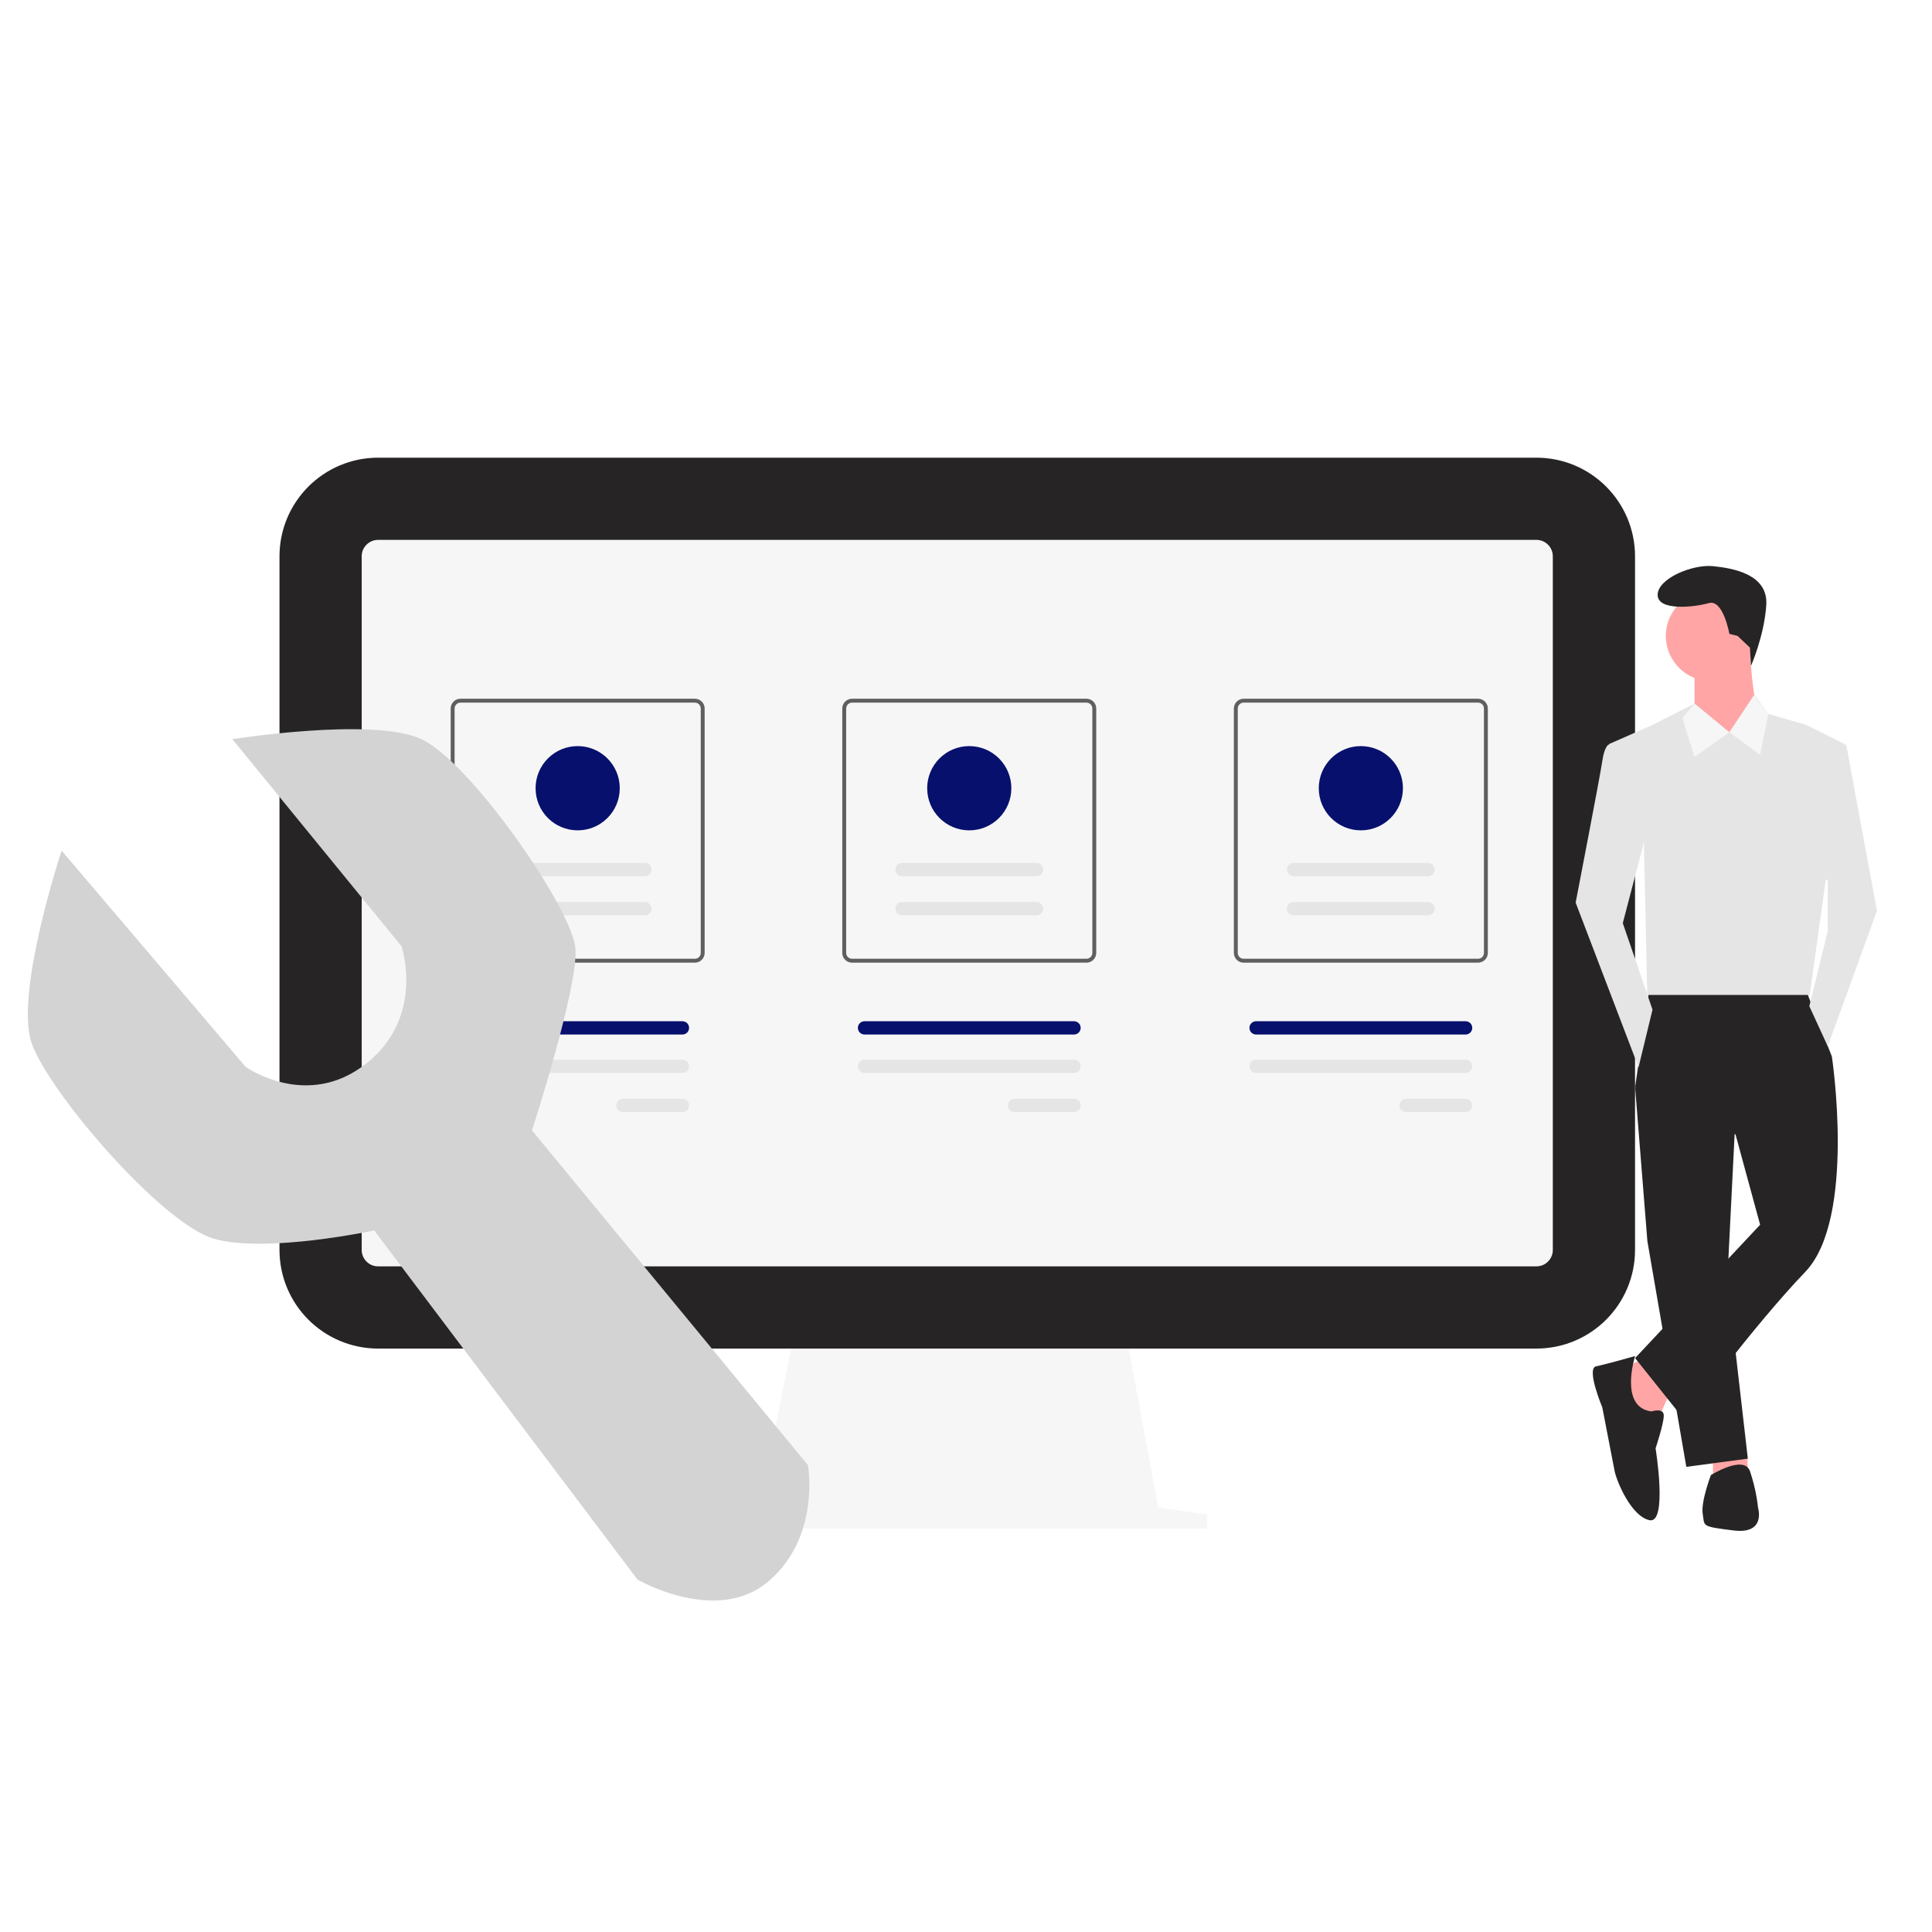
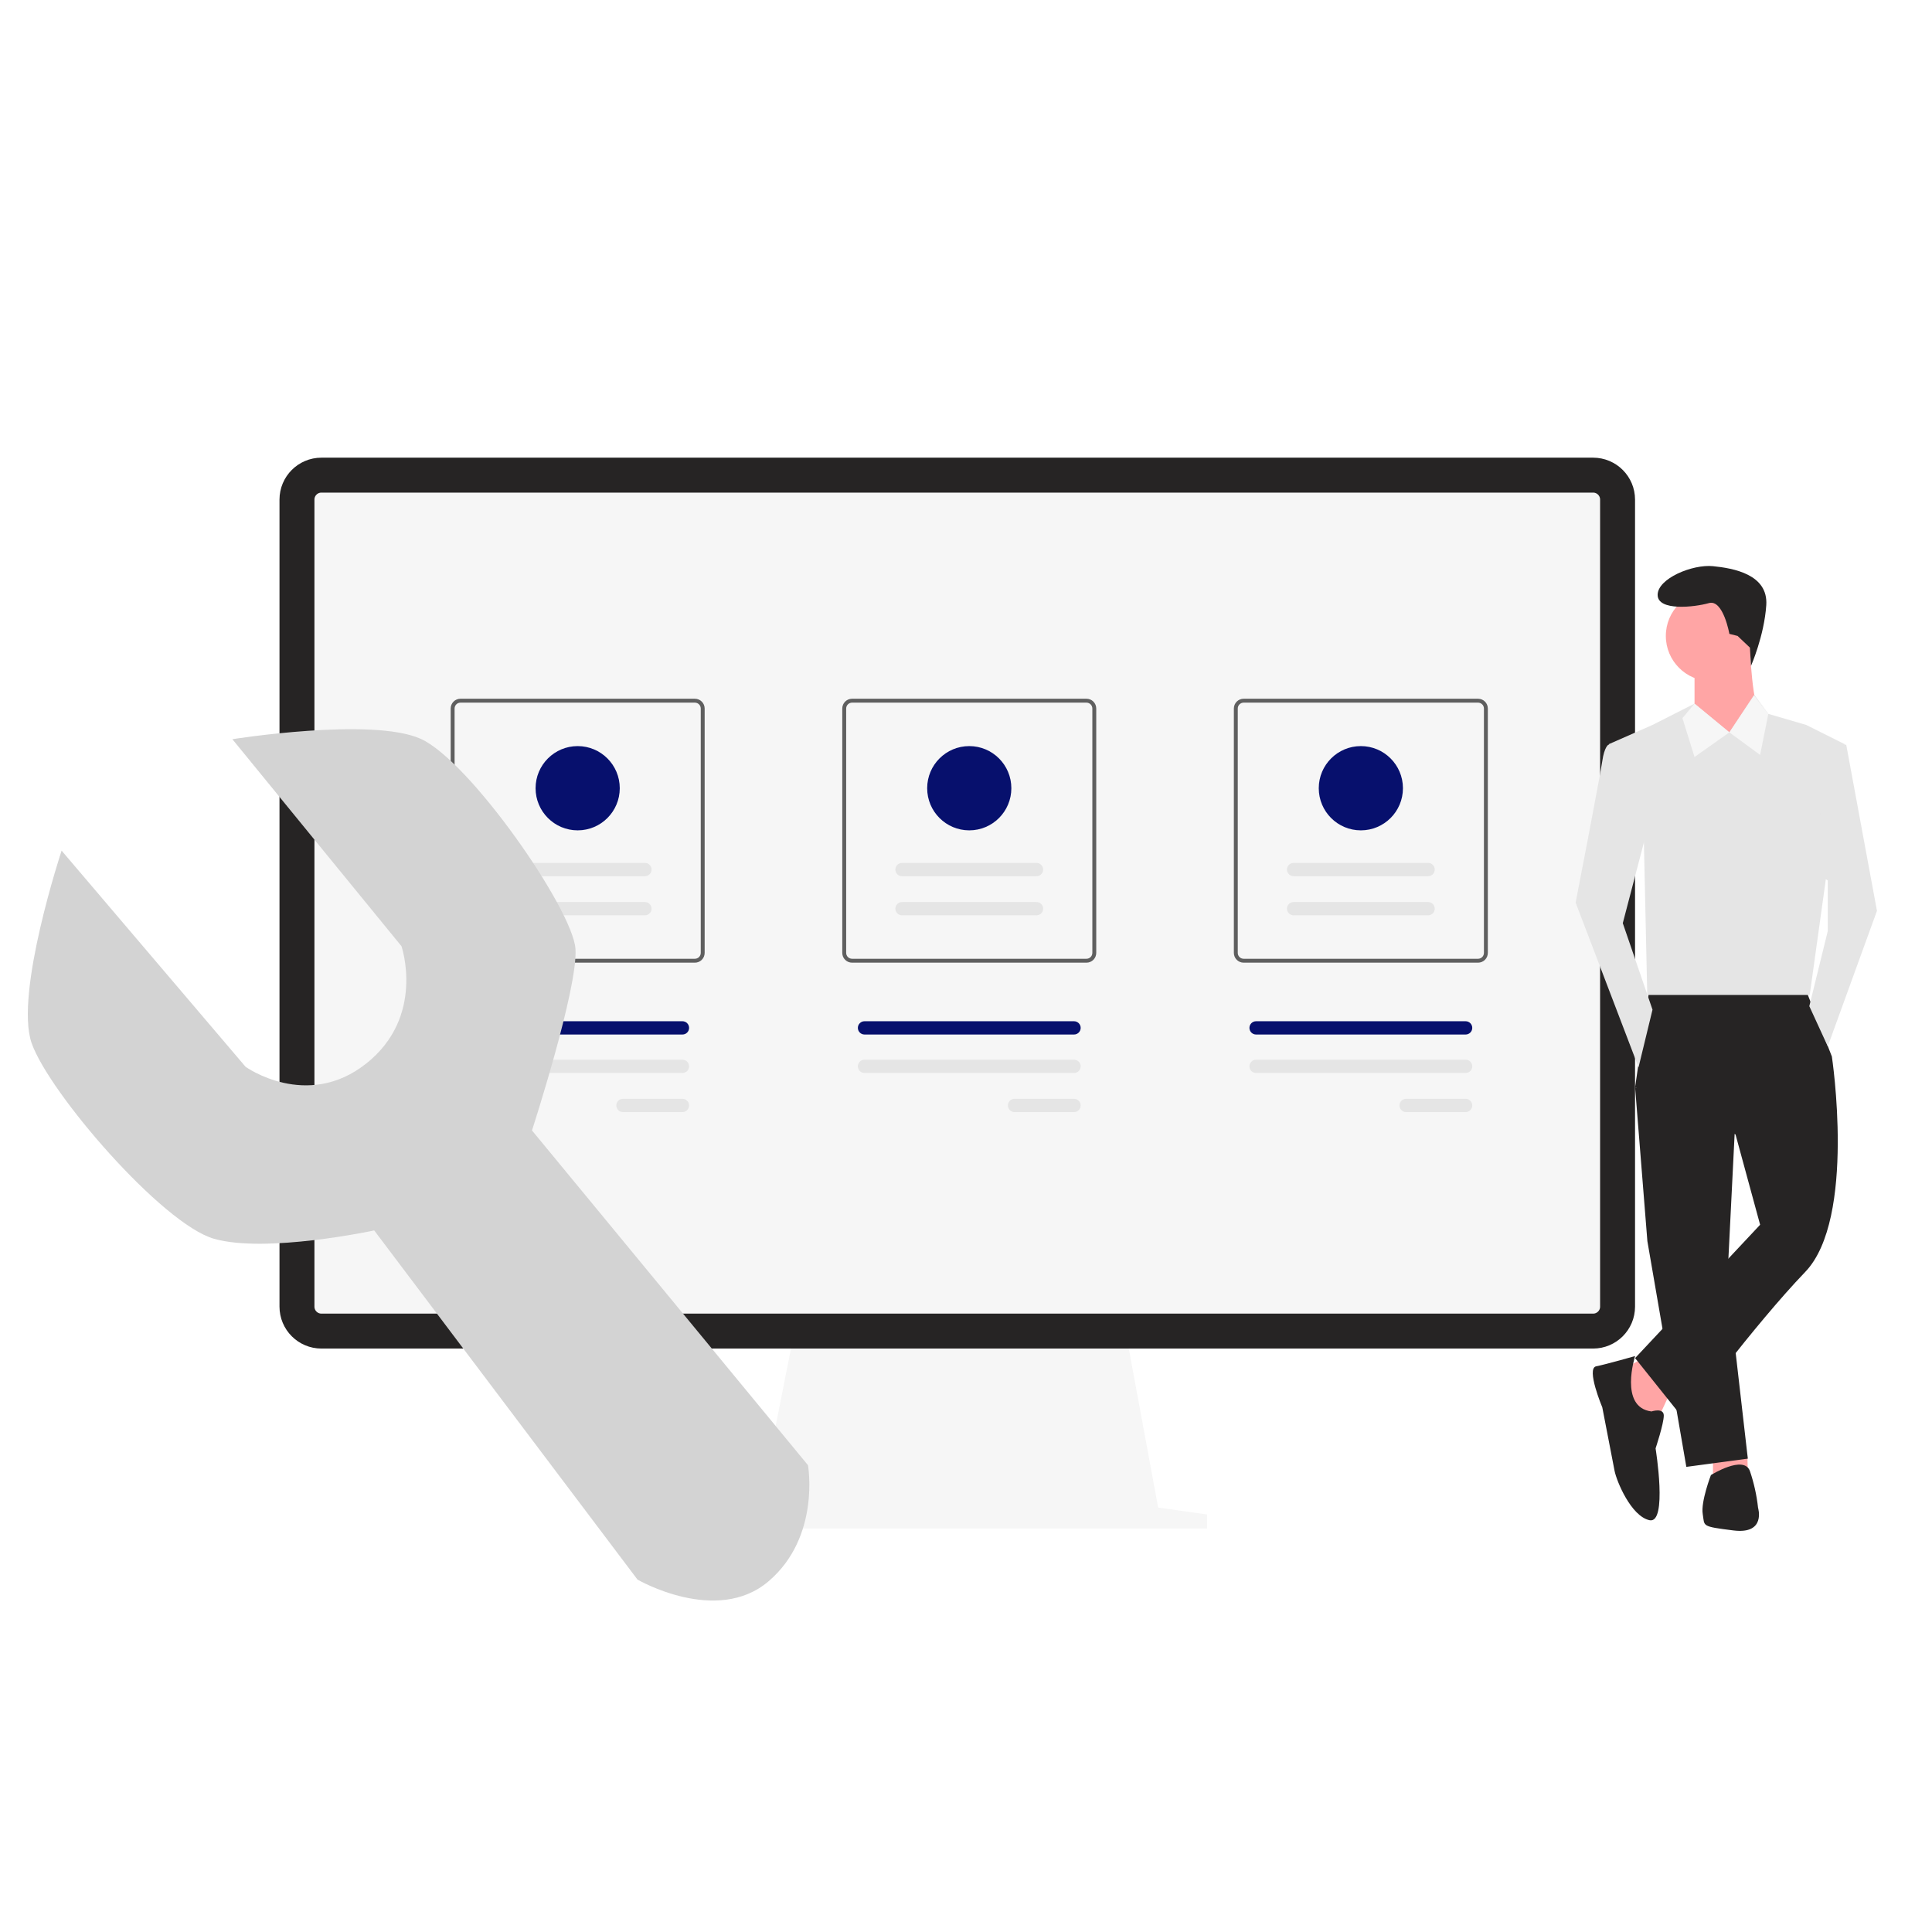
- <svg xmlns="http://www.w3.org/2000/svg" width="235" height="235" viewBox="0 0 235 235" fill="none">
-   <path d="M92.428 183.156L96.252 163.82H137.26L140.873 183.368L146.822 184.218V185.918H86.266V184.218L92.428 183.156Z" fill="#F6F6F6" />
-   <rect x="38.996" y="60.67" width="154.882" height="98.364" rx="7" fill="#F6F6F6" stroke="#262424" stroke-width="10" />
-   <path d="M151.27 117.095H179.786C180.101 117.094 180.403 116.969 180.626 116.746C180.849 116.523 180.974 116.221 180.974 115.905V86.18C180.974 85.864 180.849 85.562 180.626 85.339C180.403 85.116 180.101 84.991 179.786 84.99H151.27C150.955 84.991 150.653 85.116 150.43 85.339C150.207 85.562 150.082 85.864 150.082 86.18V115.905C150.082 116.221 150.207 116.523 150.43 116.746C150.653 116.969 150.955 117.094 151.27 117.095ZM179.786 85.466C179.975 85.466 180.156 85.541 180.29 85.675C180.424 85.809 180.499 85.99 180.499 86.18V115.905C180.499 116.095 180.424 116.276 180.29 116.41C180.156 116.544 179.975 116.619 179.786 116.619H151.27C151.081 116.619 150.9 116.544 150.766 116.41C150.632 116.276 150.557 116.095 150.557 115.905V86.18C150.557 85.99 150.632 85.809 150.766 85.675C150.9 85.541 151.081 85.466 151.27 85.466H179.786Z" fill="#5F5F5F" />
-   <path d="M103.639 117.095H132.155C132.47 117.094 132.772 116.969 132.995 116.746C133.217 116.523 133.343 116.221 133.343 115.905V86.18C133.343 85.864 133.217 85.562 132.995 85.339C132.772 85.116 132.47 84.991 132.155 84.99H103.639C103.324 84.991 103.022 85.116 102.799 85.339C102.576 85.562 102.451 85.864 102.45 86.18V115.905C102.451 116.221 102.576 116.523 102.799 116.746C103.022 116.969 103.324 117.094 103.639 117.095ZM132.155 85.466C132.344 85.466 132.525 85.541 132.659 85.675C132.792 85.809 132.868 85.99 132.868 86.18V115.905C132.868 116.095 132.792 116.276 132.659 116.41C132.525 116.544 132.344 116.619 132.155 116.619H103.639C103.45 116.619 103.268 116.544 103.135 116.41C103.001 116.276 102.926 116.095 102.926 115.905V86.18C102.926 85.99 103.001 85.809 103.135 85.675C103.268 85.541 103.45 85.466 103.639 85.466H132.155Z" fill="#5F5F5F" />
-   <path d="M56.008 117.095H84.524C84.839 117.094 85.141 116.969 85.364 116.746C85.586 116.523 85.712 116.221 85.712 115.905V86.18C85.712 85.864 85.586 85.562 85.364 85.339C85.141 85.116 84.839 84.991 84.524 84.99H56.008C55.693 84.991 55.391 85.116 55.168 85.339C54.945 85.562 54.82 85.864 54.819 86.18V115.905C54.82 116.221 54.945 116.523 55.168 116.746C55.391 116.969 55.693 117.094 56.008 117.095ZM84.524 85.466C84.713 85.466 84.894 85.541 85.028 85.675C85.161 85.809 85.236 85.99 85.237 86.18V115.905C85.236 116.095 85.161 116.276 85.028 116.41C84.894 116.544 84.713 116.619 84.524 116.619H56.008C55.819 116.619 55.637 116.544 55.504 116.41C55.37 116.276 55.295 116.095 55.295 115.905V86.18C55.295 85.99 55.37 85.809 55.504 85.675C55.637 85.541 55.819 85.466 56.008 85.466H84.524Z" fill="#5F5F5F" />
-   <path d="M171.035 135.267C170.929 135.267 170.824 135.247 170.726 135.206C170.628 135.166 170.539 135.106 170.463 135.031C170.388 134.956 170.329 134.867 170.288 134.769C170.248 134.671 170.227 134.566 170.227 134.46C170.227 134.354 170.248 134.249 170.288 134.15C170.329 134.052 170.388 133.963 170.463 133.888C170.539 133.813 170.628 133.754 170.726 133.713C170.824 133.673 170.929 133.652 171.035 133.652H178.273C178.487 133.652 178.692 133.737 178.843 133.889C178.995 134.04 179.08 134.246 179.08 134.46C179.08 134.674 178.995 134.879 178.843 135.031C178.692 135.182 178.487 135.267 178.273 135.267H171.035Z" fill="#E5E5E5" />
-   <path d="M152.784 130.511C152.57 130.511 152.364 130.426 152.213 130.275C152.062 130.123 151.977 129.918 151.977 129.704C151.977 129.49 152.062 129.284 152.213 129.133C152.364 128.982 152.57 128.896 152.784 128.896H178.273C178.487 128.896 178.692 128.982 178.843 129.133C178.995 129.284 179.08 129.49 179.08 129.704C179.08 129.918 178.995 130.123 178.843 130.275C178.692 130.426 178.487 130.511 178.273 130.511H152.784Z" fill="#E5E5E5" />
-   <path d="M123.403 135.267C123.19 135.267 122.985 135.182 122.834 135.03C122.683 134.879 122.598 134.674 122.598 134.46C122.598 134.246 122.683 134.041 122.834 133.889C122.985 133.738 123.19 133.653 123.403 133.652H130.642C130.856 133.652 131.061 133.737 131.212 133.889C131.363 134.04 131.448 134.246 131.448 134.46C131.448 134.674 131.363 134.879 131.212 135.031C131.061 135.182 130.856 135.267 130.642 135.267H123.403Z" fill="#E5E5E5" />
-   <path d="M105.152 130.511C104.938 130.511 104.733 130.426 104.582 130.275C104.431 130.123 104.346 129.918 104.346 129.704C104.346 129.49 104.431 129.284 104.582 129.133C104.733 128.982 104.938 128.896 105.152 128.896H130.642C130.856 128.896 131.061 128.982 131.212 129.133C131.363 129.284 131.448 129.49 131.448 129.704C131.448 129.918 131.363 130.123 131.212 130.275C131.061 130.426 130.856 130.511 130.642 130.511H105.152Z" fill="#E5E5E5" />
-   <path d="M75.772 135.267C75.558 135.267 75.354 135.182 75.203 135.03C75.052 134.879 74.967 134.674 74.967 134.46C74.967 134.246 75.052 134.041 75.203 133.889C75.354 133.738 75.558 133.653 75.772 133.652H83.01C83.116 133.652 83.221 133.673 83.319 133.713C83.417 133.754 83.507 133.813 83.582 133.888C83.657 133.963 83.716 134.052 83.757 134.15C83.797 134.249 83.818 134.354 83.818 134.46C83.818 134.566 83.797 134.671 83.757 134.769C83.716 134.867 83.657 134.956 83.582 135.031C83.507 135.106 83.417 135.166 83.319 135.206C83.221 135.247 83.116 135.267 83.01 135.267H75.772Z" fill="#E5E5E5" />
-   <path d="M57.521 130.511C57.307 130.511 57.102 130.426 56.95 130.275C56.799 130.123 56.714 129.918 56.714 129.704C56.714 129.49 56.799 129.284 56.95 129.133C57.102 128.982 57.307 128.896 57.521 128.896H83.01C83.224 128.896 83.429 128.982 83.581 129.133C83.732 129.284 83.817 129.49 83.817 129.704C83.817 129.918 83.732 130.123 83.581 130.275C83.429 130.426 83.224 130.511 83.01 130.511H57.521Z" fill="#E5E5E5" />
-   <path d="M152.784 125.834C152.677 125.834 152.572 125.813 152.474 125.773C152.376 125.732 152.287 125.673 152.212 125.598C152.137 125.523 152.078 125.434 152.037 125.335C151.996 125.237 151.975 125.132 151.975 125.026C151.975 124.92 151.996 124.815 152.037 124.717C152.078 124.619 152.137 124.53 152.212 124.455C152.287 124.38 152.376 124.32 152.474 124.28C152.572 124.239 152.677 124.219 152.784 124.219H178.273C178.487 124.219 178.692 124.304 178.843 124.455C178.995 124.607 179.08 124.812 179.08 125.026C179.08 125.24 178.995 125.446 178.843 125.597C178.692 125.748 178.487 125.834 178.273 125.834H152.784Z" fill="#07106D" />
-   <path d="M105.152 125.834C104.938 125.833 104.734 125.748 104.583 125.597C104.432 125.445 104.347 125.24 104.347 125.026C104.347 124.812 104.432 124.607 104.583 124.456C104.734 124.304 104.938 124.219 105.152 124.219H130.642C130.856 124.219 131.061 124.304 131.212 124.455C131.363 124.607 131.448 124.812 131.448 125.026C131.448 125.24 131.363 125.446 131.212 125.597C131.061 125.748 130.856 125.834 130.642 125.834H105.152Z" fill="#07106D" />
-   <path d="M57.521 125.834C57.307 125.834 57.102 125.748 56.95 125.597C56.799 125.446 56.714 125.24 56.714 125.026C56.714 124.812 56.799 124.607 56.95 124.455C57.102 124.304 57.307 124.219 57.521 124.219H83.01C83.116 124.219 83.221 124.239 83.319 124.28C83.417 124.32 83.507 124.38 83.582 124.455C83.657 124.53 83.716 124.619 83.757 124.717C83.797 124.815 83.818 124.92 83.818 125.026C83.818 125.132 83.797 125.237 83.757 125.335C83.716 125.434 83.657 125.523 83.582 125.598C83.507 125.673 83.417 125.732 83.319 125.773C83.221 125.813 83.116 125.834 83.01 125.834H57.521Z" fill="#07106D" />
-   <path d="M157.346 111.334C157.132 111.334 156.927 111.249 156.776 111.097C156.625 110.946 156.54 110.74 156.54 110.526C156.54 110.312 156.625 110.107 156.776 109.955C156.927 109.804 157.132 109.719 157.346 109.719H173.71C173.924 109.719 174.129 109.804 174.28 109.955C174.432 110.107 174.517 110.312 174.517 110.526C174.517 110.74 174.432 110.946 174.28 111.097C174.129 111.249 173.924 111.334 173.71 111.334H157.346Z" fill="#E5E5E5" />
-   <path d="M157.346 106.578C157.132 106.578 156.927 106.493 156.776 106.341C156.625 106.19 156.54 105.984 156.54 105.77C156.54 105.556 156.625 105.351 156.776 105.199C156.927 105.048 157.132 104.963 157.346 104.963H173.71C173.924 104.963 174.129 105.048 174.28 105.199C174.432 105.351 174.517 105.556 174.517 105.77C174.517 105.984 174.432 106.19 174.28 106.341C174.129 106.493 173.924 106.578 173.71 106.578H157.346Z" fill="#E5E5E5" />
-   <path d="M165.528 101C162.701 101 160.409 98.706 160.409 95.876C160.409 93.046 162.701 90.752 165.528 90.752C168.355 90.752 170.647 93.046 170.647 95.876C170.647 98.706 168.355 101 165.528 101Z" fill="#07106D" />
-   <path d="M109.715 111.334C109.501 111.334 109.296 111.249 109.144 111.097C108.993 110.946 108.908 110.74 108.908 110.526C108.908 110.312 108.993 110.107 109.144 109.955C109.296 109.804 109.501 109.719 109.715 109.719H126.079C126.293 109.719 126.498 109.804 126.649 109.955C126.8 110.107 126.885 110.312 126.885 110.526C126.885 110.74 126.8 110.946 126.649 111.097C126.498 111.249 126.293 111.334 126.079 111.334H109.715Z" fill="#E5E5E5" />
-   <path d="M109.715 106.578C109.501 106.578 109.296 106.493 109.144 106.341C108.993 106.19 108.908 105.984 108.908 105.77C108.908 105.556 108.993 105.351 109.144 105.199C109.296 105.048 109.501 104.963 109.715 104.963H126.079C126.293 104.963 126.498 105.048 126.649 105.199C126.8 105.351 126.885 105.556 126.885 105.77C126.885 105.984 126.8 106.19 126.649 106.341C126.498 106.493 126.293 106.578 126.079 106.578H109.715Z" fill="#E5E5E5" />
-   <path d="M117.897 101C115.07 101 112.778 98.706 112.778 95.876C112.778 93.046 115.07 90.752 117.897 90.752C120.724 90.752 123.016 93.046 123.016 95.876C123.016 98.706 120.724 101 117.897 101Z" fill="#07106D" />
-   <path d="M62.084 111.334C61.87 111.334 61.665 111.249 61.513 111.097C61.362 110.946 61.277 110.74 61.277 110.526C61.277 110.312 61.362 110.107 61.513 109.955C61.665 109.804 61.87 109.719 62.084 109.719H78.448C78.661 109.719 78.867 109.804 79.018 109.955C79.169 110.107 79.254 110.312 79.254 110.526C79.254 110.74 79.169 110.946 79.018 111.097C78.867 111.249 78.661 111.334 78.448 111.334H62.084Z" fill="#E5E5E5" />
-   <path d="M62.084 106.578C61.87 106.578 61.665 106.493 61.513 106.341C61.362 106.19 61.277 105.984 61.277 105.77C61.277 105.556 61.362 105.351 61.513 105.199C61.665 105.048 61.87 104.963 62.084 104.963H78.448C78.661 104.963 78.867 105.048 79.018 105.199C79.169 105.351 79.254 105.556 79.254 105.77C79.254 105.984 79.169 106.19 79.018 106.341C78.867 106.493 78.661 106.578 78.448 106.578H62.084Z" fill="#E5E5E5" />
-   <path d="M70.266 101C67.438 101 65.146 98.706 65.146 95.876C65.146 93.046 67.438 90.752 70.266 90.752C73.093 90.752 75.385 93.046 75.385 95.876C75.385 98.706 73.093 101 70.266 101Z" fill="#07106D" />
-   <path d="M199.882 165.195L197.14 166.693L198.885 172.432L201.627 172.682L203.124 169.438L199.882 165.195Z" fill="#FFA5A5" />
-   <path d="M208.359 176.674V179.419L212.598 179.169L212.539 176.908L208.359 176.674Z" fill="#FFA5A5" />
-   <path d="M198.885 132.252L200.381 150.969L205.118 178.42L212.598 177.421L210.105 155.71L211.102 135.746L198.885 132.252Z" fill="#262424" />
-   <path d="M218.831 118.277L200.88 118.527L198.885 132.252L211.102 137.992L214.094 148.973L198.885 165.194L204.869 172.68C204.869 172.68 213.346 161.201 219.579 154.712C225.812 148.224 222.82 128.509 222.82 128.509L218.831 118.277Z" fill="#262424" />
-   <path d="M208.11 82.842C205.081 82.842 202.625 80.384 202.625 77.352C202.625 74.319 205.081 71.861 208.11 71.861C211.139 71.861 213.595 74.319 213.595 77.352C213.595 80.384 211.139 82.842 208.11 82.842Z" fill="#FFA5A5" />
-   <path d="M206.115 81.093V86.583L209.855 92.573C209.855 92.573 215.59 88.33 214.343 87.332C213.097 86.334 212.847 78.598 212.847 78.598L206.115 81.093Z" fill="#FFA5A5" />
-   <path d="M206.115 85.585L201.004 88.177L195.692 90.514L199.941 101.775L200.366 121.022H220.127L224.376 90.514L219.702 88.177L215.091 86.833L213.381 84.504L210.354 89.079L206.115 85.585Z" fill="#E5E5E5" />
-   <path d="M200.132 101.806L197.389 112.287L201.004 122.81L199.304 129.822L191.655 109.792C191.655 109.792 194.647 94.32 194.896 92.573C195.145 90.826 195.644 90.576 195.644 90.576L197.638 90.826L200.132 101.806Z" fill="#E5E5E5" />
-   <path d="M220.077 105.799L222.322 107.087V113.249L220.077 122.386L222.322 127.273L228.305 110.79L224.565 90.576H223.069L220.077 105.799Z" fill="#E5E5E5" />
-   <path d="M198.885 164.943C198.885 164.943 195.394 165.942 194.148 166.191C192.901 166.441 194.896 171.182 194.896 171.182C194.896 171.182 196.142 177.671 196.392 178.918C196.641 180.166 198.386 184.409 200.63 184.908C202.874 185.407 201.378 176.173 201.378 176.173C201.378 176.173 202.375 173.179 202.375 172.18C202.375 171.182 200.88 171.681 200.88 171.681C196.89 171.182 198.885 164.943 198.885 164.943Z" fill="#262424" />
-   <path d="M207.113 184.161C207.362 185.659 206.863 185.659 210.853 186.158C214.842 186.657 213.845 183.413 213.845 183.413C213.678 181.883 213.343 180.377 212.847 178.921C212.099 176.924 208.11 179.42 208.11 179.42C208.11 179.42 206.863 182.664 207.113 184.161Z" fill="#262424" />
-   <path d="M212.854 78.773L212.984 80.992C212.984 80.992 214.592 77.35 214.842 73.607C215.091 69.864 210.853 69.115 208.359 68.866C205.866 68.616 201.628 70.363 201.628 72.359C201.628 74.356 206.115 73.857 207.861 73.358C209.606 72.859 210.354 77.101 210.354 77.101L211.351 77.35L212.854 78.773Z" fill="#262424" />
-   <path d="M204.644 87.353L206.116 85.586L210.354 89.08L206.116 92.074L204.644 87.353Z" fill="#F6F6F6" />
-   <path d="M215.091 86.834L213.346 84.588L210.354 89.08L214.094 91.825L215.091 86.834Z" fill="#F6F6F6" />
-   <path d="M7.493 103.466L29.871 129.759C29.871 129.759 37.311 135.09 44.539 129.369C51.767 123.648 48.836 115.093 48.836 115.093L28.264 89.912C28.264 89.912 45.178 87.214 51.139 89.852C57.101 92.49 69.696 110.621 70 115.439C70.303 120.257 64.708 137.5 64.708 137.5L98.279 178.218C98.279 178.218 99.826 186.907 93.503 192.324C87.181 197.741 77.54 192.13 77.54 192.13L45.518 149.664C45.518 149.664 32.359 152.485 26.037 150.68C19.714 148.874 5.959 132.907 3.85 126.886C1.74 120.864 7.493 103.466 7.493 103.466Z" fill="#D3D3D3" />
+ <svg xmlns="http://www.w3.org/2000/svg" width="553" height="553" viewBox="0 0 553 553" fill="none">
+   <path d="M217.5 431L226.5 385.5H323L331.5 431.5L345.5 433.5V437.5H203V433.5L217.5 431Z" fill="#F6F6F6" />
+   <rect x="85" y="136" width="378" height="245" rx="7" fill="#F6F6F6" stroke="#262424" stroke-width="10" />
+   <path d="M355.967 275.548H423.071C423.812 275.547 424.523 275.252 425.047 274.727C425.571 274.203 425.866 273.491 425.867 272.749V202.799C425.866 202.057 425.571 201.345 425.047 200.821C424.523 200.296 423.812 200.001 423.071 200H355.967C355.226 200.001 354.515 200.296 353.991 200.821C353.467 201.345 353.172 202.057 353.171 202.799V272.749C353.172 273.491 353.467 274.203 353.991 274.727C354.515 275.252 355.226 275.547 355.967 275.548ZM423.071 201.119C423.516 201.12 423.942 201.297 424.257 201.612C424.571 201.927 424.748 202.353 424.749 202.799V272.749C424.748 273.195 424.571 273.621 424.257 273.936C423.942 274.251 423.516 274.428 423.071 274.429H355.967C355.522 274.428 355.096 274.251 354.781 273.936C354.467 273.621 354.29 273.195 354.289 272.749V202.799C354.29 202.353 354.467 201.927 354.781 201.612C355.096 201.297 355.522 201.12 355.967 201.119H423.071Z" fill="#5F5F5F" />
+   <path d="M243.881 275.548H310.986C311.727 275.547 312.438 275.252 312.962 274.727C313.486 274.203 313.781 273.491 313.782 272.749V202.799C313.781 202.057 313.486 201.345 312.962 200.821C312.438 200.296 311.727 200.001 310.986 200H243.881C243.14 200.001 242.43 200.296 241.905 200.821C241.381 201.345 241.086 202.057 241.085 202.799V272.749C241.086 273.491 241.381 274.203 241.905 274.727C242.43 275.252 243.14 275.547 243.881 275.548ZM310.986 201.119C311.431 201.12 311.857 201.297 312.171 201.612C312.486 201.927 312.663 202.353 312.663 202.799V272.749C312.663 273.195 312.486 273.621 312.171 273.936C311.857 274.251 311.431 274.428 310.986 274.429H243.881C243.437 274.428 243.01 274.251 242.696 273.936C242.381 273.621 242.204 273.195 242.204 272.749V202.799C242.204 202.353 242.381 201.927 242.696 201.612C243.01 201.297 243.437 201.12 243.881 201.119H310.986Z" fill="#5F5F5F" />
+   <path d="M131.796 275.548H198.9C199.642 275.547 200.352 275.252 200.876 274.727C201.401 274.203 201.695 273.491 201.696 272.749V202.799C201.695 202.057 201.401 201.345 200.876 200.821C200.352 200.296 199.642 200.001 198.9 200H131.796C131.055 200.001 130.344 200.296 129.82 200.821C129.296 201.345 129.001 202.057 129 202.799V272.749C129.001 273.491 129.296 274.203 129.82 274.727C130.344 275.252 131.055 275.547 131.796 275.548ZM198.9 201.119C199.345 201.12 199.771 201.297 200.086 201.612C200.4 201.927 200.577 202.353 200.578 202.799V272.749C200.577 273.195 200.4 273.621 200.086 273.936C199.771 274.251 199.345 274.428 198.9 274.429H131.796C131.351 274.428 130.925 274.251 130.61 273.936C130.296 273.621 130.119 273.195 130.118 272.749V202.799C130.119 202.353 130.296 201.927 130.61 201.612C130.925 201.297 131.351 201.12 131.796 201.119H198.9Z" fill="#5F5F5F" />
+   <path d="M402.477 318.316C402.228 318.316 401.98 318.267 401.75 318.172C401.519 318.077 401.309 317.937 401.133 317.76C400.956 317.584 400.816 317.374 400.72 317.143C400.625 316.913 400.576 316.665 400.576 316.416C400.576 316.166 400.625 315.918 400.72 315.688C400.816 315.457 400.956 315.247 401.133 315.071C401.309 314.894 401.519 314.755 401.75 314.659C401.98 314.564 402.228 314.515 402.477 314.516H419.51C420.013 314.516 420.496 314.716 420.852 315.072C421.208 315.428 421.408 315.912 421.408 316.416C421.408 316.92 421.208 317.403 420.852 317.759C420.496 318.115 420.013 318.316 419.51 318.316H402.477Z" fill="#E5E5E5" />
+   <path d="M359.529 307.12C359.025 307.12 358.542 306.92 358.186 306.564C357.83 306.207 357.63 305.724 357.63 305.22C357.63 304.716 357.83 304.233 358.186 303.877C358.542 303.52 359.025 303.32 359.529 303.32H419.51C420.013 303.32 420.496 303.52 420.852 303.877C421.208 304.233 421.408 304.716 421.408 305.22C421.408 305.724 421.208 306.207 420.852 306.564C420.496 306.92 420.013 307.12 419.51 307.12H359.529Z" fill="#E5E5E5" />
+   <path d="M290.391 318.316C289.889 318.315 289.407 318.114 289.051 317.758C288.696 317.402 288.497 316.919 288.497 316.416C288.497 315.912 288.696 315.43 289.051 315.073C289.407 314.717 289.889 314.517 290.391 314.516H307.424C307.928 314.516 308.411 314.716 308.767 315.072C309.123 315.428 309.323 315.912 309.323 316.416C309.323 316.92 309.123 317.403 308.767 317.759C308.411 318.115 307.928 318.316 307.424 318.316H290.391Z" fill="#E5E5E5" />
+   <path d="M247.443 307.12C246.939 307.12 246.457 306.92 246.101 306.564C245.745 306.207 245.545 305.724 245.545 305.22C245.545 304.716 245.745 304.233 246.101 303.877C246.457 303.52 246.939 303.32 247.443 303.32H307.424C307.928 303.32 308.411 303.52 308.767 303.877C309.123 304.233 309.323 304.716 309.323 305.22C309.323 305.724 309.123 306.207 308.767 306.564C308.411 306.92 307.928 307.12 307.424 307.12H247.443Z" fill="#E5E5E5" />
+   <path d="M178.306 318.316C177.803 318.315 177.321 318.114 176.966 317.758C176.611 317.402 176.411 316.919 176.411 316.416C176.411 315.912 176.611 315.43 176.966 315.073C177.321 314.717 177.803 314.517 178.306 314.516H195.339C195.588 314.515 195.835 314.564 196.066 314.659C196.297 314.755 196.506 314.894 196.683 315.071C196.86 315.247 197 315.457 197.095 315.688C197.191 315.918 197.24 316.166 197.24 316.416C197.24 316.665 197.191 316.913 197.095 317.143C197 317.374 196.86 317.584 196.683 317.76C196.506 317.937 196.297 318.077 196.066 318.172C195.835 318.267 195.588 318.316 195.339 318.316H178.306Z" fill="#E5E5E5" />
+   <path d="M135.357 307.12C134.854 307.12 134.371 306.92 134.015 306.564C133.659 306.207 133.459 305.724 133.459 305.22C133.459 304.716 133.659 304.233 134.015 303.877C134.371 303.52 134.854 303.32 135.357 303.32H195.339C195.842 303.32 196.325 303.52 196.681 303.877C197.037 304.233 197.237 304.716 197.237 305.22C197.237 305.724 197.037 306.207 196.681 306.564C196.325 306.92 195.842 307.12 195.339 307.12H135.357Z" fill="#E5E5E5" />
+   <path d="M359.529 296.111C359.279 296.111 359.032 296.062 358.801 295.967C358.57 295.872 358.361 295.732 358.184 295.555C358.008 295.379 357.867 295.169 357.772 294.938C357.676 294.708 357.627 294.46 357.627 294.211C357.627 293.961 357.676 293.713 357.772 293.483C357.867 293.252 358.008 293.042 358.184 292.866C358.361 292.689 358.57 292.549 358.801 292.454C359.032 292.359 359.279 292.31 359.529 292.311H419.51C420.013 292.311 420.496 292.511 420.852 292.867C421.208 293.223 421.408 293.707 421.408 294.211C421.408 294.714 421.208 295.198 420.852 295.554C420.496 295.91 420.013 296.111 419.51 296.111H359.529Z" fill="#07106D" />
+   <path d="M247.443 296.111C246.94 296.11 246.458 295.909 246.103 295.553C245.747 295.197 245.548 294.714 245.548 294.211C245.548 293.707 245.747 293.224 246.103 292.868C246.458 292.512 246.94 292.311 247.443 292.311H307.424C307.928 292.311 308.411 292.511 308.767 292.867C309.123 293.223 309.323 293.707 309.323 294.211C309.323 294.714 309.123 295.198 308.767 295.554C308.411 295.91 307.928 296.111 307.424 296.111H247.443Z" fill="#07106D" />
+   <path d="M135.357 296.111C134.854 296.111 134.371 295.91 134.015 295.554C133.659 295.198 133.459 294.714 133.459 294.211C133.459 293.707 133.659 293.223 134.015 292.867C134.371 292.511 134.854 292.311 135.357 292.311H195.339C195.588 292.31 195.835 292.359 196.066 292.454C196.297 292.549 196.506 292.689 196.683 292.866C196.86 293.042 197 293.252 197.095 293.483C197.191 293.713 197.24 293.961 197.24 294.211C197.24 294.46 197.191 294.708 197.095 294.938C197 295.169 196.86 295.379 196.683 295.555C196.506 295.732 196.297 295.872 196.066 295.967C195.835 296.062 195.588 296.111 195.339 296.111H135.357Z" fill="#07106D" />
+   <path d="M370.266 261.991C369.762 261.991 369.279 261.791 368.923 261.435C368.567 261.079 368.367 260.595 368.367 260.091C368.367 259.587 368.567 259.104 368.923 258.748C369.279 258.392 369.762 258.191 370.266 258.191H408.773C409.276 258.191 409.759 258.392 410.115 258.748C410.471 259.104 410.671 259.587 410.671 260.091C410.671 260.595 410.471 261.079 410.115 261.435C409.759 261.791 409.276 261.991 408.773 261.991H370.266Z" fill="#E5E5E5" />
+   <path d="M370.266 250.796C369.762 250.796 369.279 250.596 368.923 250.24C368.567 249.883 368.367 249.4 368.367 248.896C368.367 248.392 368.567 247.909 368.923 247.553C369.279 247.196 369.762 246.996 370.266 246.996H408.773C409.276 246.996 409.759 247.196 410.115 247.553C410.471 247.909 410.671 248.392 410.671 248.896C410.671 249.4 410.471 249.883 410.115 250.24C409.759 250.596 409.276 250.796 408.773 250.796H370.266Z" fill="#E5E5E5" />
+   <path d="M389.519 237.672C382.866 237.672 377.473 232.274 377.473 225.614C377.473 218.955 382.866 213.557 389.519 213.557C396.172 213.557 401.566 218.955 401.566 225.614C401.566 232.274 396.172 237.672 389.519 237.672Z" fill="#07106D" />
+   <path d="M258.18 261.991C257.677 261.991 257.194 261.791 256.838 261.435C256.482 261.079 256.282 260.595 256.282 260.091C256.282 259.587 256.482 259.104 256.838 258.748C257.194 258.392 257.677 258.191 258.18 258.191H296.687C297.191 258.191 297.673 258.392 298.029 258.748C298.385 259.104 298.585 259.587 298.585 260.091C298.585 260.595 298.385 261.079 298.029 261.435C297.673 261.791 297.191 261.991 296.687 261.991H258.18Z" fill="#E5E5E5" />
+   <path d="M258.18 250.796C257.677 250.796 257.194 250.596 256.838 250.24C256.482 249.883 256.282 249.4 256.282 248.896C256.282 248.392 256.482 247.909 256.838 247.553C257.194 247.196 257.677 246.996 258.18 246.996H296.687C297.191 246.996 297.673 247.196 298.029 247.553C298.385 247.909 298.585 248.392 298.585 248.896C298.585 249.4 298.385 249.883 298.029 250.24C297.673 250.596 297.191 250.796 296.687 250.796H258.18Z" fill="#E5E5E5" />
+   <path d="M277.434 237.672C270.781 237.672 265.387 232.274 265.387 225.614C265.387 218.955 270.781 213.557 277.434 213.557C284.087 213.557 289.48 218.955 289.48 225.614C289.48 232.274 284.087 237.672 277.434 237.672Z" fill="#07106D" />
+   <path d="M146.095 261.991C145.591 261.991 145.108 261.791 144.752 261.435C144.396 261.079 144.196 260.595 144.196 260.091C144.196 259.587 144.396 259.104 144.752 258.748C145.108 258.392 145.591 258.191 146.095 258.191H184.602C185.105 258.191 185.588 258.392 185.944 258.748C186.3 259.104 186.5 259.587 186.5 260.091C186.5 260.595 186.3 261.079 185.944 261.435C185.588 261.791 185.105 261.991 184.602 261.991H146.095Z" fill="#E5E5E5" />
+   <path d="M146.095 250.796C145.591 250.796 145.108 250.596 144.752 250.24C144.396 249.883 144.196 249.4 144.196 248.896C144.196 248.392 144.396 247.909 144.752 247.553C145.108 247.196 145.591 246.996 146.095 246.996H184.602C185.105 246.996 185.588 247.196 185.944 247.553C186.3 247.909 186.5 248.392 186.5 248.896C186.5 249.4 186.3 249.883 185.944 250.24C185.588 250.596 185.105 250.796 184.602 250.796H146.095Z" fill="#E5E5E5" />
+   <path d="M165.348 237.672C158.695 237.672 153.301 232.274 153.301 225.614C153.301 218.955 158.695 213.557 165.348 213.557C172.001 213.557 177.395 218.955 177.395 225.614C177.395 232.274 172.001 237.672 165.348 237.672Z" fill="#07106D" />
+   <path d="M470.361 388.734L463.907 392.258L468.015 405.765L474.468 406.352L477.989 398.718L470.361 388.734Z" fill="#FFA5A5" />
+   <path d="M490.309 415.748V422.207L500.283 421.62L500.144 416.3L490.309 415.748Z" fill="#FFA5A5" />
+   <path d="M468.015 311.219L471.534 355.263L482.682 419.86L500.283 417.511L494.416 366.42L496.763 319.441L468.015 311.219Z" fill="#262424" />
+   <path d="M514.951 278.332L472.708 278.919L468.014 311.218L496.763 324.725L503.804 350.564L468.014 388.735L482.095 406.352C482.095 406.352 502.043 379.339 516.711 364.07C531.379 348.802 524.338 302.409 524.338 302.409L514.951 278.332Z" fill="#262424" />
+   <path d="M489.723 194.941C482.594 194.941 476.815 189.156 476.815 182.021C476.815 174.886 482.594 169.102 489.723 169.102C496.851 169.102 502.63 174.886 502.63 182.021C502.63 189.156 496.851 194.941 489.723 194.941Z" fill="#FFA5A5" />
+   <path d="M485.029 190.832V203.751L493.83 217.845C493.83 217.845 507.324 207.862 504.39 205.513C501.457 203.164 500.87 184.959 500.87 184.959L485.029 190.832Z" fill="#FFA5A5" />
+   <path d="M485.029 201.402L473 207.5L460.5 213L470.5 239.5L471.5 284.791H518L528 213L517 207.5L506.151 204.338L502.126 198.857L495.003 209.623L485.029 201.402Z" fill="#E5E5E5" />
+   <path d="M470.948 239.575L464.494 264.239L473 289.001L469 305.501L451 258.367C451 258.367 458.04 221.957 458.627 217.846C459.214 213.736 460.387 213.148 460.387 213.148L465.081 213.736L470.948 239.575Z" fill="#E5E5E5" />
+   <path d="M517.884 248.969L523.165 252V266.5L517.884 288L523.165 299.5L537.246 260.714L528.445 213.146H524.925L517.884 248.969Z" fill="#E5E5E5" />
+   <path d="M468.014 388.148C468.014 388.148 459.8 390.497 456.867 391.085C453.933 391.672 458.627 402.83 458.627 402.83C458.627 402.83 461.561 418.098 462.147 421.034C462.734 423.971 466.841 433.954 472.121 435.128C477.402 436.303 473.881 414.575 473.881 414.575C473.881 414.575 476.228 407.528 476.228 405.179C476.228 402.83 472.708 404.004 472.708 404.004C463.321 402.83 468.014 388.148 468.014 388.148Z" fill="#262424" />
+   <path d="M487.376 433.365C487.962 436.888 486.789 436.888 496.176 438.063C505.564 439.237 503.217 431.603 503.217 431.603C502.824 428.004 502.037 424.459 500.87 421.033C499.11 416.335 489.722 422.207 489.722 422.207C489.722 422.207 486.789 429.841 487.376 433.365Z" fill="#262424" />
+   <path d="M500.885 185.369L501.191 190.592C501.191 190.592 504.977 182.023 505.564 173.214C506.15 164.405 496.176 162.643 490.309 162.056C484.442 161.469 474.468 165.58 474.468 170.278C474.468 174.976 485.029 173.801 489.136 172.627C493.243 171.452 495.003 181.435 495.003 181.435L497.35 182.023L500.885 185.369Z" fill="#262424" />
+   <path d="M481.566 205.561L485.029 201.402L495.003 209.624L485.029 216.671L481.566 205.561Z" fill="#F6F6F6" />
+   <path d="M506.151 204.338L502.044 199.053L495.003 209.623L503.804 216.083L506.151 204.338Z" fill="#F6F6F6" />
+   <path d="M17.631 243.477L70.291 305.35C70.291 305.35 87.799 317.894 104.809 304.432C121.818 290.97 114.921 270.839 114.921 270.839L66.51 211.583C66.51 211.583 106.311 205.234 120.34 211.441C134.369 217.649 164.009 260.314 164.723 271.651C165.437 282.989 152.271 323.566 152.271 323.566L231.27 419.384C231.27 419.384 234.91 439.829 220.031 452.577C205.153 465.325 182.465 452.122 182.465 452.122L107.112 352.19C107.112 352.19 76.148 358.829 61.269 354.58C46.391 350.33 14.023 312.758 9.059 298.588C4.095 284.418 17.631 243.477 17.631 243.477Z" fill="#D3D3D3" />
</svg>
